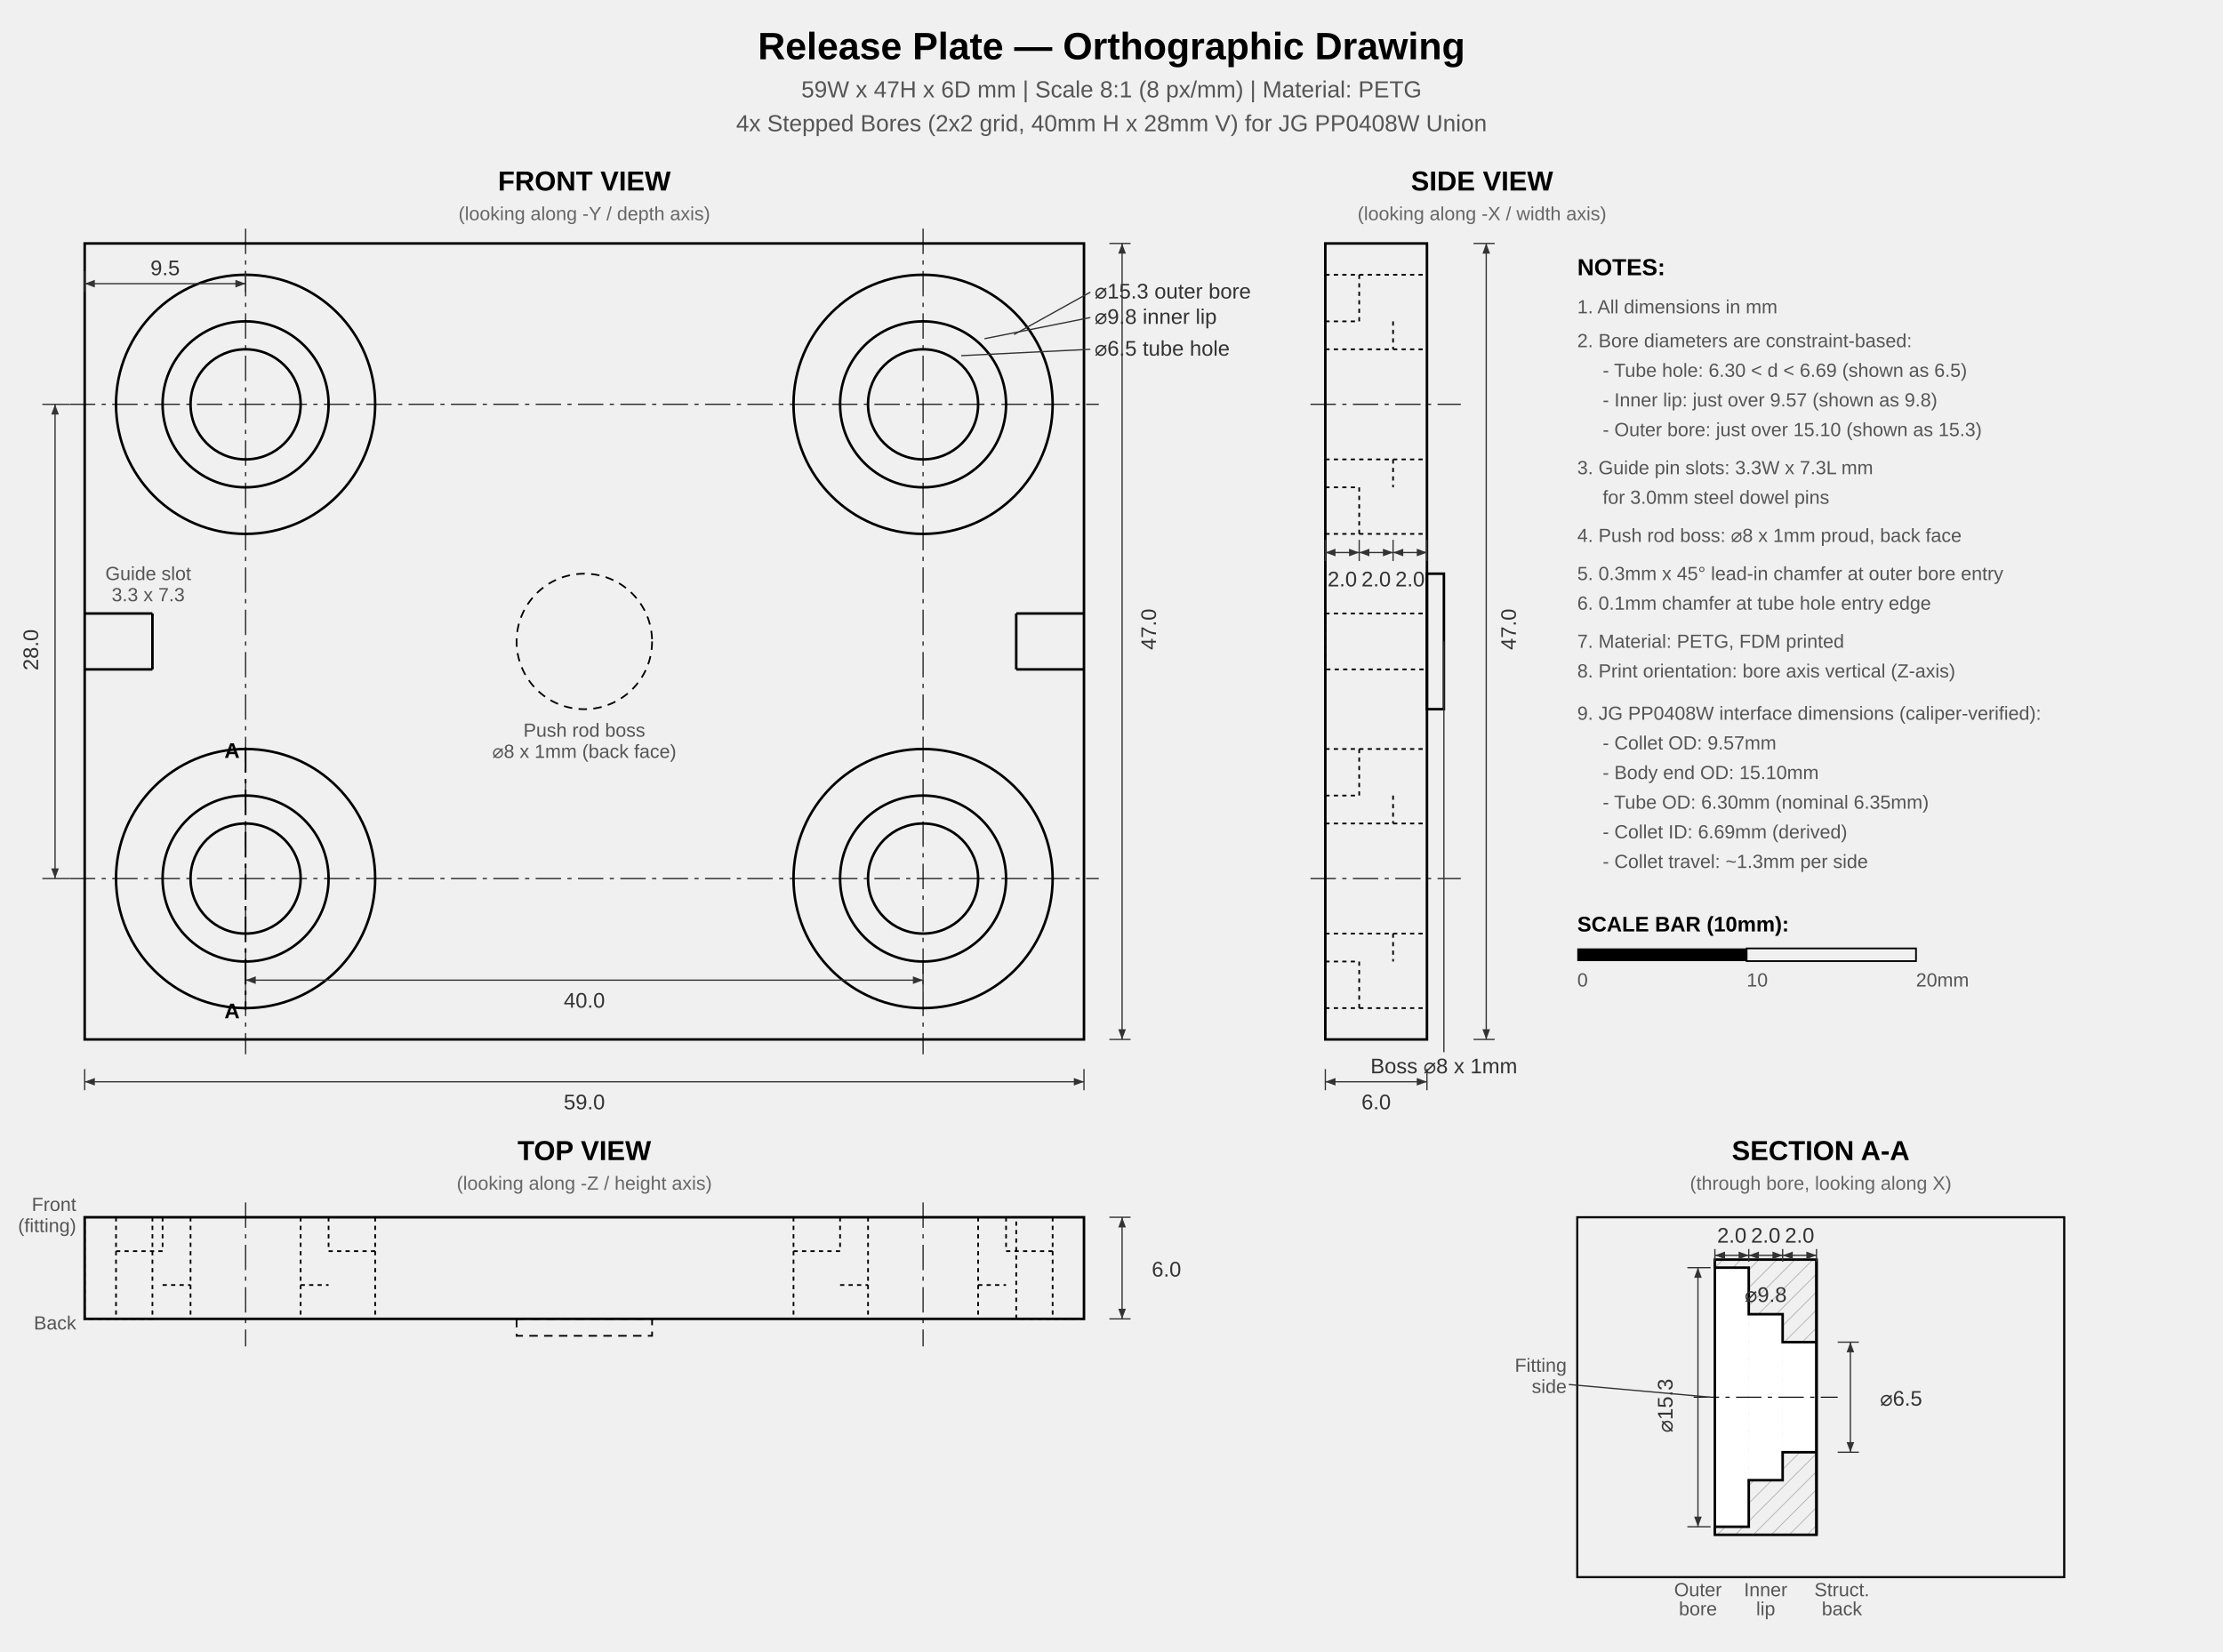
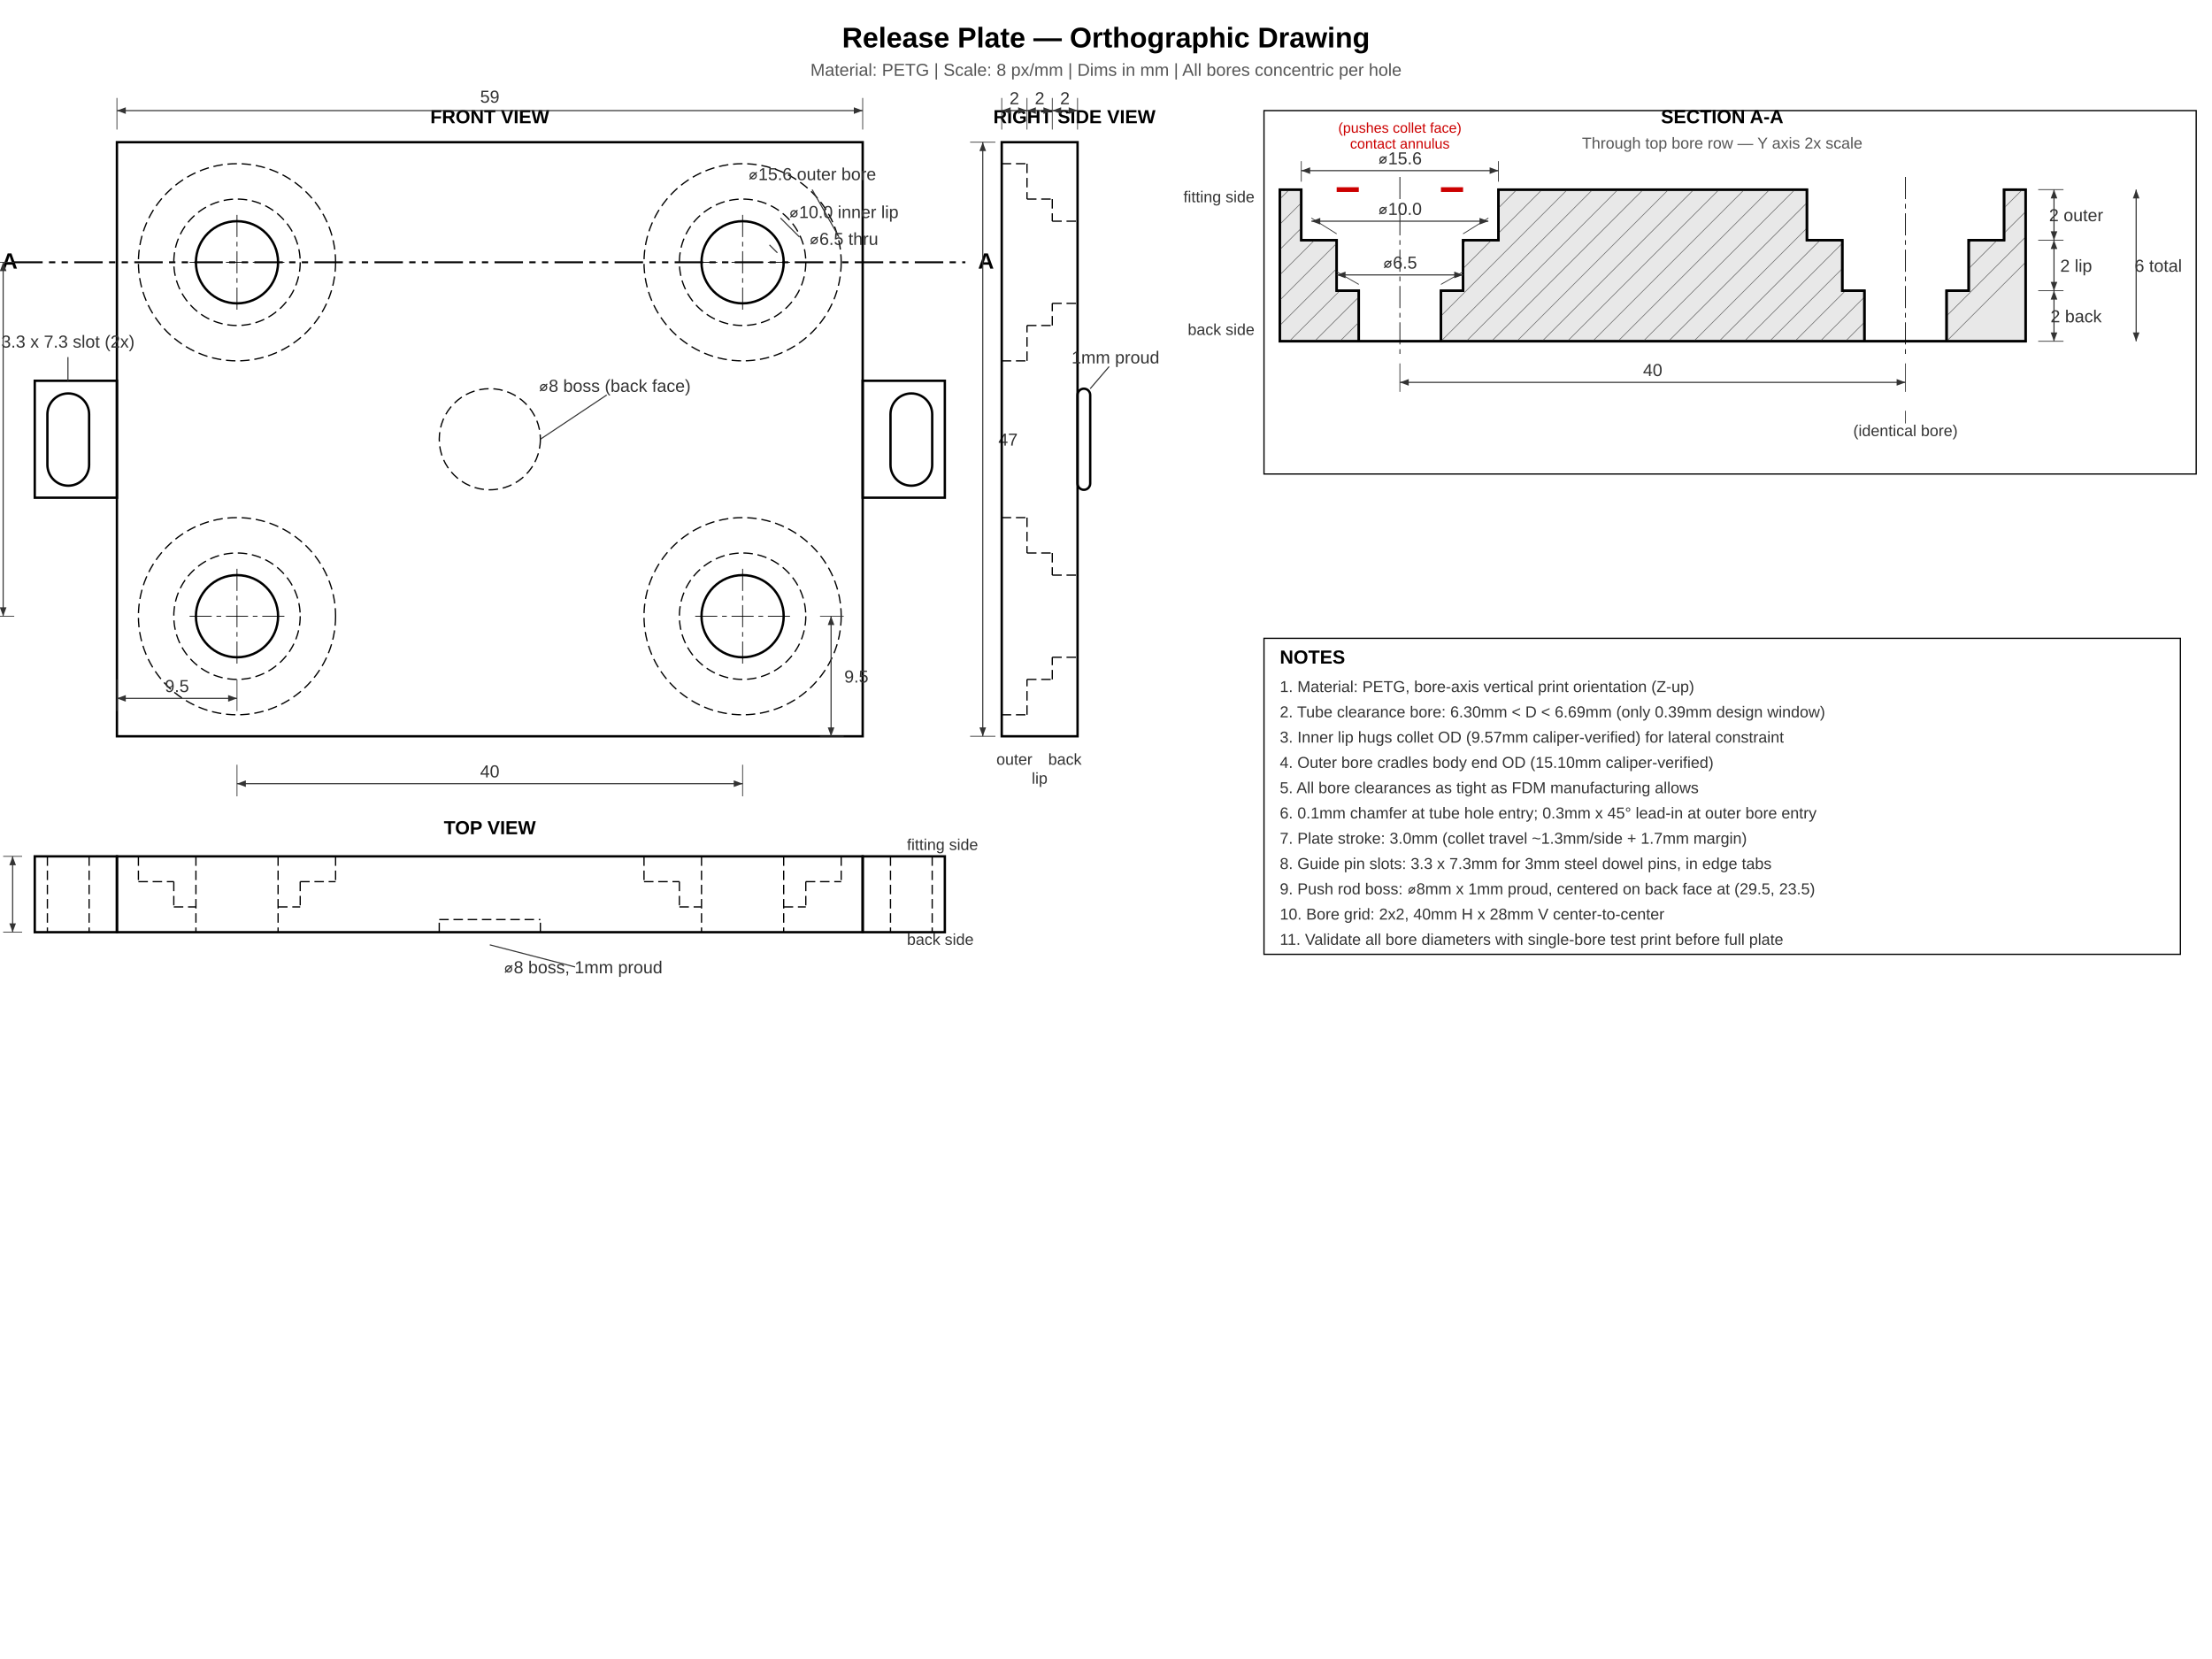
- <svg xmlns="http://www.w3.org/2000/svg" viewBox="0 0 1050 780" width="1050" height="780" font-family="Arial, sans-serif" font-size="11">
+ <svg xmlns="http://www.w3.org/2000/svg" viewBox="0 0 1400 1050" width="1400" height="1050" font-family="Arial, Helvetica, sans-serif">
  <defs>
-     <marker id="arrow" markerWidth="8" markerHeight="6" refX="8" refY="3" orient="auto">
-       <path d="M0,0 L8,3 L0,6 Z" fill="#333" />
+     <style>
+       .outline { fill: none; stroke: #000; stroke-width: 1.5; }
+       .hidden { fill: none; stroke: #000; stroke-width: 0.8; stroke-dasharray: 6,3; }
+       .center { fill: none; stroke: #000; stroke-width: 0.5; stroke-dasharray: 14,3,3,3; }
+       .dim { fill: none; stroke: #333; stroke-width: 0.7; }
+       .dimtext { font-size: 11px; fill: #333; text-anchor: middle; }
+       .label { font-size: 12px; fill: #000; font-weight: bold; }
+       .note { font-size: 10px; fill: #333; }
+       .section-hatch { fill: none; stroke: #666; stroke-width: 0.4; }
+       .section-fill { fill: #e8e8e8; stroke: #000; stroke-width: 1.5; }
+       .section-outline { fill: none; stroke: #000; stroke-width: 1.5; }
+       .cut-plane { fill: none; stroke: #000; stroke-width: 1.2; stroke-dasharray: 18,4,4,4,4,4; }
+       .ext { fill: none; stroke: #333; stroke-width: 0.5; }
+       .arrowhead { fill: #333; stroke: none; }
+     </style>
+     <marker id="arr" markerWidth="8" markerHeight="6" refX="8" refY="3" orient="auto">
+       <path d="M0,0 L8,3 L0,6 Z" class="arrowhead" />
    </marker>
-     <marker id="arrow-rev" markerWidth="8" markerHeight="6" refX="0" refY="3" orient="auto">
-       <path d="M8,0 L0,3 L8,6 Z" fill="#333" />
+     <marker id="arr-rev" markerWidth="8" markerHeight="6" refX="0" refY="3" orient="auto">
+       <path d="M8,0 L0,3 L8,6 Z" class="arrowhead" />
    </marker>
-     <pattern id="hatch" patternUnits="userSpaceOnUse" width="6" height="6" patternTransform="rotate(45)">
-       <line x1="0" y1="0" x2="0" y2="6" stroke="#999" stroke-width="0.5" />
-     </pattern>
  </defs>
-   <style>
-     .outline { fill: none; stroke: #000; stroke-width: 1.2; }
-     .hidden { fill: none; stroke: #000; stroke-width: 0.8; stroke-dasharray: 4,3; }
-     .center { fill: none; stroke: #000; stroke-width: 0.5; stroke-dasharray: 12,3,2,3; }
-     .dim { stroke: #333; stroke-width: 0.6; }
-     .dim-text { font-size: 10px; fill: #333; text-anchor: middle; }
-     .dim-text-left { font-size: 10px; fill: #333; text-anchor: end; }
-     .dim-text-right { font-size: 10px; fill: #333; text-anchor: start; }
-     .label { font-size: 13px; font-weight: bold; fill: #000; text-anchor: middle; }
-     .note { font-size: 9px; fill: #555; }
-     .section-outline { fill: none; stroke: #000; stroke-width: 1.2; }
-     .thin-hidden { fill: none; stroke: #000; stroke-width: 0.8; stroke-dasharray: 2,2; }
-   </style>
-   <text x="525" y="28" font-size="18" font-weight="bold" text-anchor="middle">Release Plate — Orthographic Drawing</text>
-   <text x="525" y="46" font-size="11" text-anchor="middle" fill="#555">59W x 47H x 6D mm | Scale 8:1 (8 px/mm) | Material: PETG</text>
-   <text x="525" y="62" font-size="11" text-anchor="middle" fill="#555">4x Stepped Bores (2x2 grid, 40mm H x 28mm V) for JG PP0408W Union</text>
-   <text x="276" y="90" class="label">FRONT VIEW</text>
-   <text x="276" y="104" font-size="9" fill="#666" text-anchor="middle">(looking along -Y / depth axis)</text>
-   <rect x="40" y="115" width="472" height="376" class="outline" />
-   <line x1="40" y1="289.8" x2="72" y2="289.8" class="outline" />
-   <line x1="72" y1="289.8" x2="72" y2="316.2" class="outline" />
-   <line x1="72" y1="316.2" x2="40" y2="316.2" class="outline" />
-   <line x1="512" y1="289.8" x2="480" y2="289.8" class="outline" />
-   <line x1="480" y1="289.8" x2="480" y2="316.2" class="outline" />
-   <line x1="480" y1="316.2" x2="512" y2="316.2" class="outline" />
-   <line x1="116" y1="108" x2="116" y2="498" class="center" />
-   <line x1="436" y1="108" x2="436" y2="498" class="center" />
-   <line x1="33" y1="415" x2="519" y2="415" class="center" />
-   <line x1="33" y1="191" x2="519" y2="191" class="center" />
-   <circle cx="116" cy="415" r="61.2" class="outline" />
-   <circle cx="116" cy="415" r="39.2" class="outline" />
-   <circle cx="116" cy="415" r="26" class="outline" />
-   <circle cx="436" cy="415" r="61.2" class="outline" />
-   <circle cx="436" cy="415" r="39.2" class="outline" />
-   <circle cx="436" cy="415" r="26" class="outline" />
-   <circle cx="116" cy="191" r="61.2" class="outline" />
-   <circle cx="116" cy="191" r="39.2" class="outline" />
-   <circle cx="116" cy="191" r="26" class="outline" />
-   <circle cx="436" cy="191" r="61.2" class="outline" />
-   <circle cx="436" cy="191" r="39.2" class="outline" />
-   <circle cx="436" cy="191" r="26" class="outline" />
-   <circle cx="276" cy="303" r="32" class="hidden" />
-   <line x1="40" y1="505" x2="40" y2="515" class="dim" />
-   <line x1="512" y1="505" x2="512" y2="515" class="dim" />
-   <line x1="40" y1="511" x2="512" y2="511" class="dim" marker-start="url(#arrow-rev)" marker-end="url(#arrow)" />
-   <text x="276" y="524" class="dim-text">59.0</text>
-   <line x1="524" y1="115" x2="534" y2="115" class="dim" />
-   <line x1="524" y1="491" x2="534" y2="491" class="dim" />
-   <line x1="530" y1="115" x2="530" y2="491" class="dim" marker-start="url(#arrow-rev)" marker-end="url(#arrow)" />
-   <text x="546" y="307" class="dim-text-right" transform="rotate(-90,546,307)">47.0</text>
-   <line x1="116" y1="455" x2="116" y2="468" class="dim" />
-   <line x1="436" y1="455" x2="436" y2="468" class="dim" />
-   <line x1="116" y1="463" x2="436" y2="463" class="dim" marker-start="url(#arrow-rev)" marker-end="url(#arrow)" />
-   <text x="276" y="476" class="dim-text">40.0</text>
-   <line x1="20" y1="191" x2="33" y2="191" class="dim" />
-   <line x1="20" y1="415" x2="33" y2="415" class="dim" />
-   <line x1="26" y1="191" x2="26" y2="415" class="dim" marker-start="url(#arrow-rev)" marker-end="url(#arrow)" />
-   <text x="18" y="307" class="dim-text" transform="rotate(-90,18,307)">28.0</text>
-   <line x1="479" y1="158" x2="515" y2="138" class="dim" />
-   <text x="517" y="141" class="dim-text-right" font-size="9">⌀15.3 outer bore</text>
-   <line x1="465" y1="160" x2="515" y2="150" class="dim" />
-   <text x="517" y="153" class="dim-text-right" font-size="9">⌀9.8 inner lip</text>
-   <line x1="454" y1="168" x2="515" y2="165" class="dim" />
-   <text x="517" y="168" class="dim-text-right" font-size="9">⌀6.5 tube hole</text>
-   <line x1="40" y1="128" x2="40" y2="138" class="dim" />
-   <line x1="116" y1="128" x2="116" y2="138" class="dim" />
-   <line x1="40" y1="134" x2="116" y2="134" class="dim" marker-start="url(#arrow-rev)" marker-end="url(#arrow)" />
-   <text x="78" y="130" class="dim-text">9.5</text>
-   <text x="70" y="274" class="note" text-anchor="middle">Guide slot</text>
-   <text x="70" y="284" class="note" text-anchor="middle">3.3 x 7.3</text>
-   <text x="276" y="348" class="note" text-anchor="middle">Push rod boss</text>
-   <text x="276" y="358" class="note" text-anchor="middle">⌀8 x 1mm (back face)</text>
-   <text x="700" y="90" class="label">SIDE VIEW</text>
-   <text x="700" y="104" font-size="9" fill="#666" text-anchor="middle">(looking along -X / width axis)</text>
-   <rect x="626" y="115" width="48" height="376" class="outline" />
-   <line x1="626" y1="129.8" x2="674" y2="129.8" class="thin-hidden" />
-   <line x1="626" y1="252.2" x2="674" y2="252.2" class="thin-hidden" />
-   <line x1="626" y1="151.8" x2="642" y2="151.8" class="thin-hidden" />
-   <line x1="626" y1="230.2" x2="642" y2="230.2" class="thin-hidden" />
-   <line x1="626" y1="165" x2="674" y2="165" class="thin-hidden" />
-   <line x1="626" y1="217" x2="674" y2="217" class="thin-hidden" />
-   <line x1="642" y1="129.8" x2="642" y2="151.8" class="thin-hidden" />
-   <line x1="642" y1="230.2" x2="642" y2="252.2" class="thin-hidden" />
-   <line x1="658" y1="151.8" x2="658" y2="165" class="thin-hidden" />
-   <line x1="658" y1="217" x2="658" y2="230.2" class="thin-hidden" />
-   <line x1="626" y1="353.8" x2="674" y2="353.8" class="thin-hidden" />
-   <line x1="626" y1="476.2" x2="674" y2="476.2" class="thin-hidden" />
-   <line x1="626" y1="375.8" x2="642" y2="375.8" class="thin-hidden" />
-   <line x1="626" y1="454.2" x2="642" y2="454.2" class="thin-hidden" />
-   <line x1="626" y1="389" x2="674" y2="389" class="thin-hidden" />
-   <line x1="626" y1="441" x2="674" y2="441" class="thin-hidden" />
-   <line x1="642" y1="353.8" x2="642" y2="375.8" class="thin-hidden" />
-   <line x1="642" y1="454.2" x2="642" y2="476.2" class="thin-hidden" />
-   <line x1="658" y1="375.8" x2="658" y2="389" class="thin-hidden" />
-   <line x1="658" y1="441" x2="658" y2="454.2" class="thin-hidden" />
-   <rect x="626" y="289.8" width="48" height="26.4" fill="none" class="thin-hidden" />
-   <rect x="674" y="271" width="8" height="64" class="outline" />
-   <line x1="619" y1="191" x2="690" y2="191" class="center" />
-   <line x1="619" y1="415" x2="690" y2="415" class="center" />
-   <line x1="626" y1="505" x2="626" y2="515" class="dim" />
-   <line x1="674" y1="505" x2="674" y2="515" class="dim" />
-   <line x1="626" y1="511" x2="674" y2="511" class="dim" marker-start="url(#arrow-rev)" marker-end="url(#arrow)" />
-   <text x="650" y="524" class="dim-text">6.0</text>
-   <line x1="682" y1="303" x2="682" y2="497" class="dim" />
-   <text x="682" y="507" class="dim-text" font-size="9" text-anchor="middle">Boss ⌀8 x 1mm</text>
-   <line x1="626" y1="255" x2="626" y2="265" class="dim" />
-   <line x1="642" y1="255" x2="642" y2="265" class="dim" />
-   <line x1="658" y1="255" x2="658" y2="265" class="dim" />
-   <line x1="674" y1="255" x2="674" y2="265" class="dim" />
-   <line x1="626" y1="261" x2="642" y2="261" class="dim" marker-start="url(#arrow-rev)" marker-end="url(#arrow)" />
-   <line x1="642" y1="261" x2="658" y2="261" class="dim" marker-start="url(#arrow-rev)" marker-end="url(#arrow)" />
-   <line x1="658" y1="261" x2="674" y2="261" class="dim" marker-start="url(#arrow-rev)" marker-end="url(#arrow)" />
-   <text x="634" y="277" class="dim-text" font-size="8">2.0</text>
-   <text x="650" y="277" class="dim-text" font-size="8">2.0</text>
-   <text x="666" y="277" class="dim-text" font-size="8">2.0</text>
-   <line x1="696" y1="115" x2="706" y2="115" class="dim" />
-   <line x1="696" y1="491" x2="706" y2="491" class="dim" />
-   <line x1="702" y1="115" x2="702" y2="491" class="dim" marker-start="url(#arrow-rev)" marker-end="url(#arrow)" />
-   <text x="716" y="307" class="dim-text-right" transform="rotate(-90,716,307)">47.0</text>
-   <text x="276" y="548" class="label">TOP VIEW</text>
-   <text x="276" y="562" font-size="9" fill="#666" text-anchor="middle">(looking along -Z / height axis)</text>
-   <rect x="40" y="575" width="472" height="48" class="outline" />
-   <line x1="54.8" y1="575" x2="54.8" y2="623" class="thin-hidden" />
-   <line x1="177.2" y1="575" x2="177.2" y2="623" class="thin-hidden" />
-   <line x1="76.8" y1="575" x2="76.8" y2="591" class="thin-hidden" />
-   <line x1="155.2" y1="575" x2="155.2" y2="591" class="thin-hidden" />
-   <line x1="90" y1="575" x2="90" y2="623" class="thin-hidden" />
-   <line x1="142" y1="575" x2="142" y2="623" class="thin-hidden" />
-   <line x1="54.8" y1="591" x2="76.8" y2="591" class="thin-hidden" />
-   <line x1="155.2" y1="591" x2="177.2" y2="591" class="thin-hidden" />
-   <line x1="76.8" y1="607" x2="90" y2="607" class="thin-hidden" />
-   <line x1="142" y1="607" x2="155.2" y2="607" class="thin-hidden" />
-   <line x1="374.8" y1="575" x2="374.8" y2="623" class="thin-hidden" />
-   <line x1="497.2" y1="575" x2="497.2" y2="623" class="thin-hidden" />
-   <line x1="396.8" y1="575" x2="396.8" y2="591" class="thin-hidden" />
-   <line x1="475.2" y1="575" x2="475.2" y2="591" class="thin-hidden" />
-   <line x1="410" y1="575" x2="410" y2="623" class="thin-hidden" />
-   <line x1="462" y1="575" x2="462" y2="623" class="thin-hidden" />
-   <line x1="374.8" y1="591" x2="396.8" y2="591" class="thin-hidden" />
-   <line x1="475.2" y1="591" x2="497.2" y2="591" class="thin-hidden" />
-   <line x1="396.8" y1="607" x2="410" y2="607" class="thin-hidden" />
-   <line x1="462" y1="607" x2="475.2" y2="607" class="thin-hidden" />
-   <rect x="40" y="575" width="32" height="48" fill="none" class="thin-hidden" />
-   <rect x="480" y="575" width="32" height="48" fill="none" class="thin-hidden" />
-   <rect x="244" y="623" width="64" height="8" class="hidden" />
-   <line x1="116" y1="568" x2="116" y2="636" class="center" />
-   <line x1="436" y1="568" x2="436" y2="636" class="center" />
-   <line x1="524" y1="575" x2="534" y2="575" class="dim" />
-   <line x1="524" y1="623" x2="534" y2="623" class="dim" />
-   <line x1="530" y1="575" x2="530" y2="623" class="dim" marker-start="url(#arrow-rev)" marker-end="url(#arrow)" />
-   <text x="544" y="603" class="dim-text-right" font-size="9">6.0</text>
-   <text x="36" y="572" class="note" text-anchor="end">Front</text>
-   <text x="36" y="582" class="note" text-anchor="end">(fitting)</text>
-   <text x="36" y="628" class="note" text-anchor="end">Back</text>
-   <text x="860" y="548" class="label">SECTION A-A</text>
-   <text x="860" y="562" font-size="9" fill="#666" text-anchor="middle">(through bore, looking along X)</text>
-   <rect x="745" y="575" width="230" height="170" fill="none" stroke="#000" stroke-width="1.0" />
-   <rect x="810" y="595" width="48" height="130" fill="url(#hatch)" stroke="none" />
-   <rect x="810" y="598.8" width="16" height="122.4" fill="#fff" stroke="none" />
-   <rect x="826" y="620.8" width="16" height="78.4" fill="#fff" stroke="none" />
-   <rect x="842" y="634" width="16" height="52" fill="#fff" stroke="none" />
-   <polyline points="810,598.8 826,598.8 826,620.8 842,620.8 842,634 858,634" fill="none" stroke="#000" stroke-width="1.2" />
-   <polyline points="810,721.2 826,721.2 826,699.2 842,699.2 842,686 858,686" fill="none" stroke="#000" stroke-width="1.2" />
-   <line x1="810" y1="595" x2="810" y2="598.8" stroke="#000" stroke-width="1.2" />
-   <line x1="810" y1="721.2" x2="810" y2="725" stroke="#000" stroke-width="1.2" />
-   <line x1="858" y1="634" x2="858" y2="686" stroke="#000" stroke-width="1.2" />
-   <line x1="858" y1="595" x2="858" y2="634" stroke="#000" stroke-width="1.2" />
-   <line x1="858" y1="686" x2="858" y2="725" stroke="#000" stroke-width="1.2" />
-   <rect x="810" y="595" width="48" height="130" class="section-outline" />
-   <line x1="800" y1="660" x2="868" y2="660" class="center" />
-   <line x1="797" y1="598.8" x2="808" y2="598.8" class="dim" />
-   <line x1="797" y1="721.2" x2="808" y2="721.2" class="dim" />
-   <line x1="802" y1="598.8" x2="802" y2="721.2" class="dim" marker-start="url(#arrow-rev)" marker-end="url(#arrow)" />
-   <text x="790" y="664" class="dim-text" transform="rotate(-90,790,664)" font-size="9">⌀15.3</text>
-   <text x="834" y="615" class="dim-text" font-size="8">⌀9.8</text>
-   <line x1="868" y1="634" x2="878" y2="634" class="dim" />
-   <line x1="868" y1="686" x2="878" y2="686" class="dim" />
-   <line x1="874" y1="634" x2="874" y2="686" class="dim" marker-start="url(#arrow-rev)" marker-end="url(#arrow)" />
-   <text x="888" y="664" class="dim-text-right" font-size="9">⌀6.5</text>
-   <line x1="810" y1="590" x2="810" y2="596" class="dim" />
-   <line x1="826" y1="590" x2="826" y2="596" class="dim" />
-   <line x1="842" y1="590" x2="842" y2="596" class="dim" />
-   <line x1="858" y1="590" x2="858" y2="596" class="dim" />
-   <line x1="810" y1="593" x2="826" y2="593" class="dim" marker-start="url(#arrow-rev)" marker-end="url(#arrow)" />
-   <line x1="826" y1="593" x2="842" y2="593" class="dim" marker-start="url(#arrow-rev)" marker-end="url(#arrow)" />
-   <line x1="842" y1="593" x2="858" y2="593" class="dim" marker-start="url(#arrow-rev)" marker-end="url(#arrow)" />
-   <text x="818" y="587" class="dim-text" font-size="8">2.0</text>
-   <text x="834" y="587" class="dim-text" font-size="8">2.0</text>
-   <text x="850" y="587" class="dim-text" font-size="8">2.0</text>
-   <text x="802" y="754" class="note" text-anchor="middle">Outer</text>
-   <text x="802" y="763" class="note" text-anchor="middle">bore</text>
-   <text x="834" y="754" class="note" text-anchor="middle">Inner</text>
-   <text x="834" y="763" class="note" text-anchor="middle">lip</text>
-   <text x="870" y="754" class="note" text-anchor="middle">Struct.</text>
-   <text x="870" y="763" class="note" text-anchor="middle">back</text>
-   <text x="740" y="648" font-size="9" fill="#555" text-anchor="end">Fitting</text>
-   <text x="740" y="658" font-size="9" fill="#555" text-anchor="end">side</text>
-   <line x1="741" y1="654" x2="808" y2="660" class="dim" />
-   <line x1="116" y1="353" x2="116" y2="477" stroke="#000" stroke-width="0.8" stroke-dasharray="12,3,2,3" />
-   <text x="106" y="358" font-size="10" font-weight="bold">A</text>
-   <text x="106" y="481" font-size="10" font-weight="bold">A</text>
-   <text x="745" y="130" font-size="11" font-weight="bold">NOTES:</text>
-   <text x="745" y="148" class="note">1. All dimensions in mm</text>
-   <text x="745" y="164" class="note">2. Bore diameters are constraint-based:</text>
-   <text x="757" y="178" class="note">- Tube hole: 6.30 &lt; d &lt; 6.69 (shown as 6.5)</text>
-   <text x="757" y="192" class="note">- Inner lip: just over 9.57 (shown as 9.8)</text>
-   <text x="757" y="206" class="note">- Outer bore: just over 15.10 (shown as 15.3)</text>
-   <text x="745" y="224" class="note">3. Guide pin slots: 3.3W x 7.3L mm</text>
-   <text x="757" y="238" class="note">for 3.0mm steel dowel pins</text>
-   <text x="745" y="256" class="note">4. Push rod boss: ⌀8 x 1mm proud, back face</text>
-   <text x="745" y="274" class="note">5. 0.3mm x 45° lead-in chamfer at outer bore entry</text>
-   <text x="745" y="288" class="note">6. 0.1mm chamfer at tube hole entry edge</text>
-   <text x="745" y="306" class="note">7. Material: PETG, FDM printed</text>
-   <text x="745" y="320" class="note">8. Print orientation: bore axis vertical (Z-axis)</text>
-   <text x="745" y="340" class="note">9. JG PP0408W interface dimensions (caliper-verified):</text>
-   <text x="757" y="354" class="note">- Collet OD: 9.57mm</text>
-   <text x="757" y="368" class="note">- Body end OD: 15.10mm</text>
-   <text x="757" y="382" class="note">- Tube OD: 6.30mm (nominal 6.35mm)</text>
-   <text x="757" y="396" class="note">- Collet ID: 6.69mm (derived)</text>
-   <text x="757" y="410" class="note">- Collet travel: ~1.3mm per side</text>
-   <text x="745" y="440" font-size="10" font-weight="bold">SCALE BAR (10mm):</text>
-   <rect x="745" y="448" width="80" height="6" fill="#000" stroke="none" />
-   <rect x="825" y="448" width="80" height="6" fill="none" stroke="#000" stroke-width="0.8" />
-   <text x="745" y="466" class="note">0</text>
-   <text x="825" y="466" class="note">10</text>
-   <text x="905" y="466" class="note">20mm</text>
+   <rect width="1400" height="1050" fill="#fff" />
+   <text x="700" y="30" text-anchor="middle" font-size="18" font-weight="bold" fill="#000">Release Plate — Orthographic Drawing</text>
+   <text x="700" y="48" text-anchor="middle" font-size="11" fill="#555">Material: PETG | Scale: 8 px/mm | Dims in mm | All bores concentric per hole</text>
+   <text x="310" y="78" class="label" text-anchor="middle">FRONT VIEW</text>
+   <g id="front-view" transform="translate(74, 90)">
+     <rect x="0" y="0" width="472" height="376" class="outline" />
+     <circle cx="76" cy="76" r="62.4" class="hidden" />
+     <circle cx="76" cy="76" r="40" class="hidden" />
+     <circle cx="76" cy="76" r="26" class="outline" />
+     <line x1="46" y1="76" x2="106" y2="76" class="center" />
+     <line x1="76" y1="46" x2="76" y2="106" class="center" />
+     <circle cx="396" cy="76" r="62.4" class="hidden" />
+     <circle cx="396" cy="76" r="40" class="hidden" />
+     <circle cx="396" cy="76" r="26" class="outline" />
+     <line x1="366" y1="76" x2="426" y2="76" class="center" />
+     <line x1="396" y1="46" x2="396" y2="106" class="center" />
+     <circle cx="76" cy="300" r="62.4" class="hidden" />
+     <circle cx="76" cy="300" r="40" class="hidden" />
+     <circle cx="76" cy="300" r="26" class="outline" />
+     <line x1="46" y1="300" x2="106" y2="300" class="center" />
+     <line x1="76" y1="270" x2="76" y2="330" class="center" />
+     <circle cx="396" cy="300" r="62.4" class="hidden" />
+     <circle cx="396" cy="300" r="40" class="hidden" />
+     <circle cx="396" cy="300" r="26" class="outline" />
+     <line x1="366" y1="300" x2="426" y2="300" class="center" />
+     <line x1="396" y1="270" x2="396" y2="330" class="center" />
+     <circle cx="236" cy="188" r="32" class="hidden" />
+     <rect x="-52" y="151" width="52" height="74" class="outline" />
+     <rect x="-44" y="159" width="26.4" height="58.4" rx="13.2" ry="13.2" class="outline" />
+     <rect x="472" y="151" width="52" height="74" class="outline" />
+     <rect x="489.6" y="159" width="26.4" height="58.4" rx="13.2" ry="13.2" class="outline" />
+     <line x1="-65" y1="76" x2="537" y2="76" class="cut-plane" />
+     <text x="-73" y="80" font-size="14" font-weight="bold" fill="#000">A</text>
+     <text x="545" y="80" font-size="14" font-weight="bold" fill="#000">A</text>
+     <line x1="0" y1="-8" x2="0" y2="-28" class="ext" />
+     <line x1="472" y1="-8" x2="472" y2="-28" class="ext" />
+     <line x1="0" y1="-20" x2="472" y2="-20" class="dim" marker-start="url(#arr-rev)" marker-end="url(#arr)" />
+     <text x="236" y="-25" class="dimtext">59</text>
+     <line x1="540" y1="0" x2="556" y2="0" class="ext" />
+     <line x1="540" y1="376" x2="556" y2="376" class="ext" />
+     <line x1="548" y1="0" x2="548" y2="376" class="dim" marker-start="url(#arr-rev)" marker-end="url(#arr)" />
+     <text x="564" y="192" class="dimtext" text-anchor="start">47</text>
+     <line x1="76" y1="394" x2="76" y2="414" class="ext" />
+     <line x1="396" y1="394" x2="396" y2="414" class="ext" />
+     <line x1="76" y1="406" x2="396" y2="406" class="dim" marker-start="url(#arr-rev)" marker-end="url(#arr)" />
+     <text x="236" y="402" class="dimtext">40</text>
+     <line x1="-65" y1="76" x2="-80" y2="76" class="ext" />
+     <line x1="-65" y1="300" x2="-80" y2="300" class="ext" />
+     <line x1="-72" y1="76" x2="-72" y2="300" class="dim" marker-start="url(#arr-rev)" marker-end="url(#arr)" />
+     <text x="-86" y="192" class="dimtext" text-anchor="end">28</text>
+     <line x1="0" y1="340" x2="0" y2="360" class="ext" />
+     <line x1="76" y1="340" x2="76" y2="360" class="ext" />
+     <line x1="0" y1="352" x2="76" y2="352" class="dim" marker-start="url(#arr-rev)" marker-end="url(#arr)" />
+     <text x="38" y="348" class="dimtext">9.5</text>
+     <line x1="445" y1="300" x2="460" y2="300" class="ext" />
+     <line x1="445" y1="376" x2="460" y2="376" class="ext" />
+     <line x1="452" y1="300" x2="452" y2="376" class="dim" marker-start="url(#arr-rev)" marker-end="url(#arr)" />
+     <text x="468" y="342" class="dimtext" text-anchor="start">9.5</text>
+     <line x1="440" y1="30" x2="457" y2="60" class="dim" />
+     <text x="440" y="24" class="dimtext">⌀15.6 outer bore</text>
+     <line x1="420" y1="48" x2="432" y2="60" class="dim" />
+     <text x="460" y="48" class="dimtext" text-anchor="start">⌀10.0 inner lip</text>
+     <line x1="413" y1="65" x2="418" y2="70" class="dim" />
+     <text x="460" y="65" class="dimtext" text-anchor="start">⌀6.5 thru</text>
+     <line x1="268" y1="188" x2="310" y2="160" class="dim" />
+     <text x="315" y="158" class="dimtext" text-anchor="start">⌀8 boss (back face)</text>
+     <line x1="-31" y1="151" x2="-31" y2="136" class="dim" />
+     <text x="-31" y="130" class="dimtext">3.3 x 7.3 slot (2x)</text>
+   </g>
+   <text x="310" y="528" class="label" text-anchor="middle">TOP VIEW</text>
+   <g id="top-view" transform="translate(74, 542)">
+     <rect x="0" y="0" width="472" height="48" class="outline" />
+     <rect x="-52" y="0" width="52" height="48" class="outline" />
+     <rect x="472" y="0" width="52" height="48" class="outline" />
+     <line x1="50" y1="0" x2="50" y2="48" class="hidden" />
+     <line x1="102" y1="0" x2="102" y2="48" class="hidden" />
+     <line x1="370" y1="0" x2="370" y2="48" class="hidden" />
+     <line x1="422" y1="0" x2="422" y2="48" class="hidden" />
+     <line x1="13.6" y1="0" x2="13.6" y2="16" class="hidden" />
+     <line x1="138.4" y1="0" x2="138.4" y2="16" class="hidden" />
+     <line x1="13.6" y1="16" x2="36" y2="16" class="hidden" />
+     <line x1="116" y1="16" x2="138.4" y2="16" class="hidden" />
+     <line x1="333.6" y1="0" x2="333.6" y2="16" class="hidden" />
+     <line x1="458.4" y1="0" x2="458.4" y2="16" class="hidden" />
+     <line x1="333.6" y1="16" x2="356" y2="16" class="hidden" />
+     <line x1="436" y1="16" x2="458.4" y2="16" class="hidden" />
+     <line x1="36" y1="16" x2="36" y2="32" class="hidden" />
+     <line x1="116" y1="16" x2="116" y2="32" class="hidden" />
+     <line x1="36" y1="32" x2="50" y2="32" class="hidden" />
+     <line x1="102" y1="32" x2="116" y2="32" class="hidden" />
+     <line x1="356" y1="16" x2="356" y2="32" class="hidden" />
+     <line x1="436" y1="16" x2="436" y2="32" class="hidden" />
+     <line x1="356" y1="32" x2="370" y2="32" class="hidden" />
+     <line x1="422" y1="32" x2="436" y2="32" class="hidden" />
+     <line x1="204" y1="48" x2="204" y2="40" class="hidden" />
+     <line x1="268" y1="48" x2="268" y2="40" class="hidden" />
+     <line x1="204" y1="40" x2="268" y2="40" class="hidden" />
+     <line x1="-44" y1="0" x2="-44" y2="48" class="hidden" />
+     <line x1="-17.6" y1="0" x2="-17.6" y2="48" class="hidden" />
+     <line x1="489.6" y1="0" x2="489.6" y2="48" class="hidden" />
+     <line x1="516" y1="0" x2="516" y2="48" class="hidden" />
+     <line x1="-60" y1="0" x2="-72" y2="0" class="ext" />
+     <line x1="-60" y1="48" x2="-72" y2="48" class="ext" />
+     <line x1="-66" y1="0" x2="-66" y2="48" class="dim" marker-start="url(#arr-rev)" marker-end="url(#arr)" />
+     <text x="-80" y="28" class="dimtext" text-anchor="end">6</text>
+     <line x1="236" y1="56" x2="290" y2="70" class="dim" />
+     <text x="295" y="74" class="dimtext" text-anchor="start">⌀8 boss, 1mm proud</text>
+     <text x="500" y="-4" class="note" text-anchor="start">fitting side</text>
+     <text x="500" y="56" class="note" text-anchor="start">back side</text>
+   </g>
+   <text x="680" y="78" class="label" text-anchor="middle">RIGHT SIDE VIEW</text>
+   <g id="side-view" transform="translate(634, 90)">
+     <rect x="0" y="0" width="48" height="376" class="outline" />
+     <line x1="0" y1="13.6" x2="16" y2="13.6" class="hidden" />
+     <line x1="0" y1="138.4" x2="16" y2="138.4" class="hidden" />
+     <line x1="16" y1="13.6" x2="16" y2="36" class="hidden" />
+     <line x1="16" y1="138.4" x2="16" y2="116" class="hidden" />
+     <line x1="16" y1="36" x2="32" y2="36" class="hidden" />
+     <line x1="16" y1="116" x2="32" y2="116" class="hidden" />
+     <line x1="32" y1="36" x2="32" y2="50" class="hidden" />
+     <line x1="32" y1="116" x2="32" y2="102" class="hidden" />
+     <line x1="32" y1="50" x2="48" y2="50" class="hidden" />
+     <line x1="32" y1="102" x2="48" y2="102" class="hidden" />
+     <line x1="0" y1="237.6" x2="16" y2="237.6" class="hidden" />
+     <line x1="0" y1="362.4" x2="16" y2="362.4" class="hidden" />
+     <line x1="16" y1="237.6" x2="16" y2="260" class="hidden" />
+     <line x1="16" y1="362.4" x2="16" y2="340" class="hidden" />
+     <line x1="16" y1="260" x2="32" y2="260" class="hidden" />
+     <line x1="16" y1="340" x2="32" y2="340" class="hidden" />
+     <line x1="32" y1="260" x2="32" y2="274" class="hidden" />
+     <line x1="32" y1="340" x2="32" y2="326" class="hidden" />
+     <line x1="32" y1="274" x2="48" y2="274" class="hidden" />
+     <line x1="32" y1="326" x2="48" y2="326" class="hidden" />
+     <rect x="48" y="156" width="8" height="64" rx="4" class="outline" />
+     <line x1="0" y1="-8" x2="0" y2="-28" class="ext" />
+     <line x1="16" y1="-8" x2="16" y2="-28" class="ext" />
+     <line x1="32" y1="-8" x2="32" y2="-28" class="ext" />
+     <line x1="48" y1="-8" x2="48" y2="-28" class="ext" />
+     <line x1="0" y1="-20" x2="16" y2="-20" class="dim" marker-start="url(#arr-rev)" marker-end="url(#arr)" />
+     <text x="8" y="-24" class="dimtext">2</text>
+     <line x1="16" y1="-20" x2="32" y2="-20" class="dim" marker-start="url(#arr-rev)" marker-end="url(#arr)" />
+     <text x="24" y="-24" class="dimtext">2</text>
+     <line x1="32" y1="-20" x2="48" y2="-20" class="dim" marker-start="url(#arr-rev)" marker-end="url(#arr)" />
+     <text x="40" y="-24" class="dimtext">2</text>
+     <text x="8" y="394" class="note" text-anchor="middle" font-size="8">outer</text>
+     <text x="24" y="406" class="note" text-anchor="middle" font-size="8">lip</text>
+     <text x="40" y="394" class="note" text-anchor="middle" font-size="8">back</text>
+     <line x1="56" y1="156" x2="68" y2="142" class="dim" />
+     <text x="72" y="140" class="dimtext" text-anchor="start">1mm proud</text>
+   </g>
+   <text x="1090" y="78" class="label" text-anchor="middle">SECTION A-A</text>
+   <text x="1090" y="94" font-size="10" fill="#555" text-anchor="middle">Through top bore row — Y axis 2x scale</text>
+   <g id="section-aa" transform="translate(810, 120)">
+     <rect x="-10" y="-50" width="590" height="230" fill="none" stroke="#000" stroke-width="0.8" />
+     <path d="       M 0,0       L 13.6,0 L 13.6,32 L 36,32 L 36,64 L 50,64 L 50,96       L 102,96 L 102,64 L 116,64 L 116,32 L 138.4,32 L 138.4,0       L 333.6,0 L 333.6,32 L 356,32 L 356,64 L 370,64 L 370,96       L 422,96 L 422,64 L 436,64 L 436,32 L 458.4,32 L 458.4,0       L 472,0 L 472,96 L 0,96 Z     " class="section-fill" />
+     <clipPath id="sect-clip">
+       <path d="         M 0,0         L 13.6,0 L 13.6,32 L 36,32 L 36,64 L 50,64 L 50,96         L 102,96 L 102,64 L 116,64 L 116,32 L 138.4,32 L 138.4,0         L 333.6,0 L 333.6,32 L 356,32 L 356,64 L 370,64 L 370,96         L 422,96 L 422,64 L 436,64 L 436,32 L 458.4,32 L 458.4,0         L 472,0 L 472,96 L 0,96 Z       " />
+     </clipPath>
+     <g clip-path="url(#sect-clip)">
+       <line x1="-10" y1="16" x2="16" y2="-10" class="section-hatch" />
+       <line x1="-10" y1="32" x2="32" y2="-10" class="section-hatch" />
+       <line x1="-10" y1="48" x2="48" y2="-10" class="section-hatch" />
+       <line x1="-10" y1="64" x2="64" y2="-10" class="section-hatch" />
+       <line x1="-10" y1="80" x2="80" y2="-10" class="section-hatch" />
+       <line x1="-10" y1="96" x2="96" y2="-10" class="section-hatch" />
+       <line x1="6" y1="96" x2="112" y2="-10" class="section-hatch" />
+       <line x1="22" y1="96" x2="128" y2="-10" class="section-hatch" />
+       <line x1="38" y1="96" x2="144" y2="-10" class="section-hatch" />
+       <line x1="54" y1="96" x2="160" y2="-10" class="section-hatch" />
+       <line x1="70" y1="96" x2="176" y2="-10" class="section-hatch" />
+       <line x1="86" y1="96" x2="192" y2="-10" class="section-hatch" />
+       <line x1="102" y1="96" x2="208" y2="-10" class="section-hatch" />
+       <line x1="118" y1="96" x2="224" y2="-10" class="section-hatch" />
+       <line x1="134" y1="96" x2="240" y2="-10" class="section-hatch" />
+       <line x1="150" y1="96" x2="256" y2="-10" class="section-hatch" />
+       <line x1="166" y1="96" x2="272" y2="-10" class="section-hatch" />
+       <line x1="182" y1="96" x2="288" y2="-10" class="section-hatch" />
+       <line x1="198" y1="96" x2="304" y2="-10" class="section-hatch" />
+       <line x1="214" y1="96" x2="320" y2="-10" class="section-hatch" />
+       <line x1="230" y1="96" x2="336" y2="-10" class="section-hatch" />
+       <line x1="246" y1="96" x2="352" y2="-10" class="section-hatch" />
+       <line x1="262" y1="96" x2="368" y2="-10" class="section-hatch" />
+       <line x1="278" y1="96" x2="384" y2="-10" class="section-hatch" />
+       <line x1="294" y1="96" x2="400" y2="-10" class="section-hatch" />
+       <line x1="310" y1="96" x2="416" y2="-10" class="section-hatch" />
+       <line x1="326" y1="96" x2="432" y2="-10" class="section-hatch" />
+       <line x1="342" y1="96" x2="448" y2="-10" class="section-hatch" />
+       <line x1="358" y1="96" x2="464" y2="-10" class="section-hatch" />
+       <line x1="374" y1="96" x2="480" y2="-10" class="section-hatch" />
+       <line x1="390" y1="96" x2="496" y2="-10" class="section-hatch" />
+       <line x1="406" y1="96" x2="512" y2="-10" class="section-hatch" />
+       <line x1="422" y1="96" x2="528" y2="-10" class="section-hatch" />
+     </g>
+     <path d="       M 0,0       L 13.6,0 L 13.6,32 L 36,32 L 36,64 L 50,64 L 50,96       L 102,96 L 102,64 L 116,64 L 116,32 L 138.4,32 L 138.4,0       L 333.6,0 L 333.6,32 L 356,32 L 356,64 L 370,64 L 370,96       L 422,96 L 422,64 L 436,64 L 436,32 L 458.4,32 L 458.4,0       L 472,0 L 472,96 L 0,96 Z     " class="section-outline" />
+     <line x1="76" y1="-8" x2="76" y2="106" class="center" />
+     <line x1="396" y1="-8" x2="396" y2="106" class="center" />
+     <line x1="76" y1="110" x2="76" y2="128" class="ext" />
+     <line x1="396" y1="110" x2="396" y2="128" class="ext" />
+     <line x1="76" y1="122" x2="396" y2="122" class="dim" marker-start="url(#arr-rev)" marker-end="url(#arr)" />
+     <text x="236" y="118" class="dimtext">40</text>
+     <line x1="13.6" y1="-5" x2="13.6" y2="-18" class="ext" />
+     <line x1="138.4" y1="-5" x2="138.4" y2="-18" class="ext" />
+     <line x1="13.6" y1="-12" x2="138.4" y2="-12" class="dim" marker-start="url(#arr-rev)" marker-end="url(#arr)" />
+     <text x="76" y="-16" class="dimtext">⌀15.6</text>
+     <line x1="36" y1="28" x2="20" y2="18" class="ext" />
+     <line x1="116" y1="28" x2="132" y2="18" class="ext" />
+     <line x1="20" y1="20" x2="132" y2="20" class="dim" marker-start="url(#arr-rev)" marker-end="url(#arr)" />
+     <text x="76" y="16" class="dimtext">⌀10.0</text>
+     <line x1="50" y1="60" x2="36" y2="52" class="ext" />
+     <line x1="102" y1="60" x2="116" y2="52" class="ext" />
+     <line x1="36" y1="54" x2="116" y2="54" class="dim" marker-start="url(#arr-rev)" marker-end="url(#arr)" />
+     <text x="76" y="50" class="dimtext">⌀6.5</text>
+     <line x1="480" y1="0" x2="496" y2="0" class="ext" />
+     <line x1="480" y1="32" x2="496" y2="32" class="ext" />
+     <line x1="480" y1="64" x2="496" y2="64" class="ext" />
+     <line x1="480" y1="96" x2="496" y2="96" class="ext" />
+     <line x1="490" y1="0" x2="490" y2="32" class="dim" marker-start="url(#arr-rev)" marker-end="url(#arr)" />
+     <text x="504" y="20" class="dimtext" text-anchor="start">2 outer</text>
+     <line x1="490" y1="32" x2="490" y2="64" class="dim" marker-start="url(#arr-rev)" marker-end="url(#arr)" />
+     <text x="504" y="52" class="dimtext" text-anchor="start">2 lip</text>
+     <line x1="490" y1="64" x2="490" y2="96" class="dim" marker-start="url(#arr-rev)" marker-end="url(#arr)" />
+     <text x="504" y="84" class="dimtext" text-anchor="start">2 back</text>
+     <line x1="542" y1="0" x2="542" y2="96" class="dim" marker-start="url(#arr-rev)" marker-end="url(#arr)" />
+     <text x="556" y="52" class="dimtext" text-anchor="start">6 total</text>
+     <line x1="36" y1="0" x2="50" y2="0" stroke="#c00" stroke-width="3" />
+     <line x1="102" y1="0" x2="116" y2="0" stroke="#c00" stroke-width="3" />
+     <text x="76" y="-26" font-size="9" fill="#c00" text-anchor="middle">contact annulus</text>
+     <text x="76" y="-36" font-size="9" fill="#c00" text-anchor="middle">(pushes collet face)</text>
+     <text x="-16" y="8" class="note" text-anchor="end">fitting side</text>
+     <text x="-16" y="92" class="note" text-anchor="end">back side</text>
+     <line x1="396" y1="140" x2="396" y2="148" class="ext" />
+     <text x="396" y="156" class="note" text-anchor="middle">(identical bore)</text>
+   </g>
+   <g transform="translate(810, 420)">
+     <rect x="-10" y="-16" width="580" height="200" fill="none" stroke="#000" stroke-width="0.8" />
+     <text x="0" y="0" class="label">NOTES</text>
+     <text x="0" y="18" class="note">1. Material: PETG, bore-axis vertical print orientation (Z-up)</text>
+     <text x="0" y="34" class="note">2. Tube clearance bore: 6.30mm &lt; D &lt; 6.69mm (only 0.39mm design window)</text>
+     <text x="0" y="50" class="note">3. Inner lip hugs collet OD (9.57mm caliper-verified) for lateral constraint</text>
+     <text x="0" y="66" class="note">4. Outer bore cradles body end OD (15.10mm caliper-verified)</text>
+     <text x="0" y="82" class="note">5. All bore clearances as tight as FDM manufacturing allows</text>
+     <text x="0" y="98" class="note">6. 0.1mm chamfer at tube hole entry; 0.3mm x 45° lead-in at outer bore entry</text>
+     <text x="0" y="114" class="note">7. Plate stroke: 3.0mm (collet travel ~1.3mm/side + 1.7mm margin)</text>
+     <text x="0" y="130" class="note">8. Guide pin slots: 3.3 x 7.3mm for 3mm steel dowel pins, in edge tabs</text>
+     <text x="0" y="146" class="note">9. Push rod boss: ⌀8mm x 1mm proud, centered on back face at (29.5, 23.5)</text>
+     <text x="0" y="162" class="note">10. Bore grid: 2x2, 40mm H x 28mm V center-to-center</text>
+     <text x="0" y="178" class="note">11. Validate all bore diameters with single-bore test print before full plate</text>
+   </g>
</svg>
